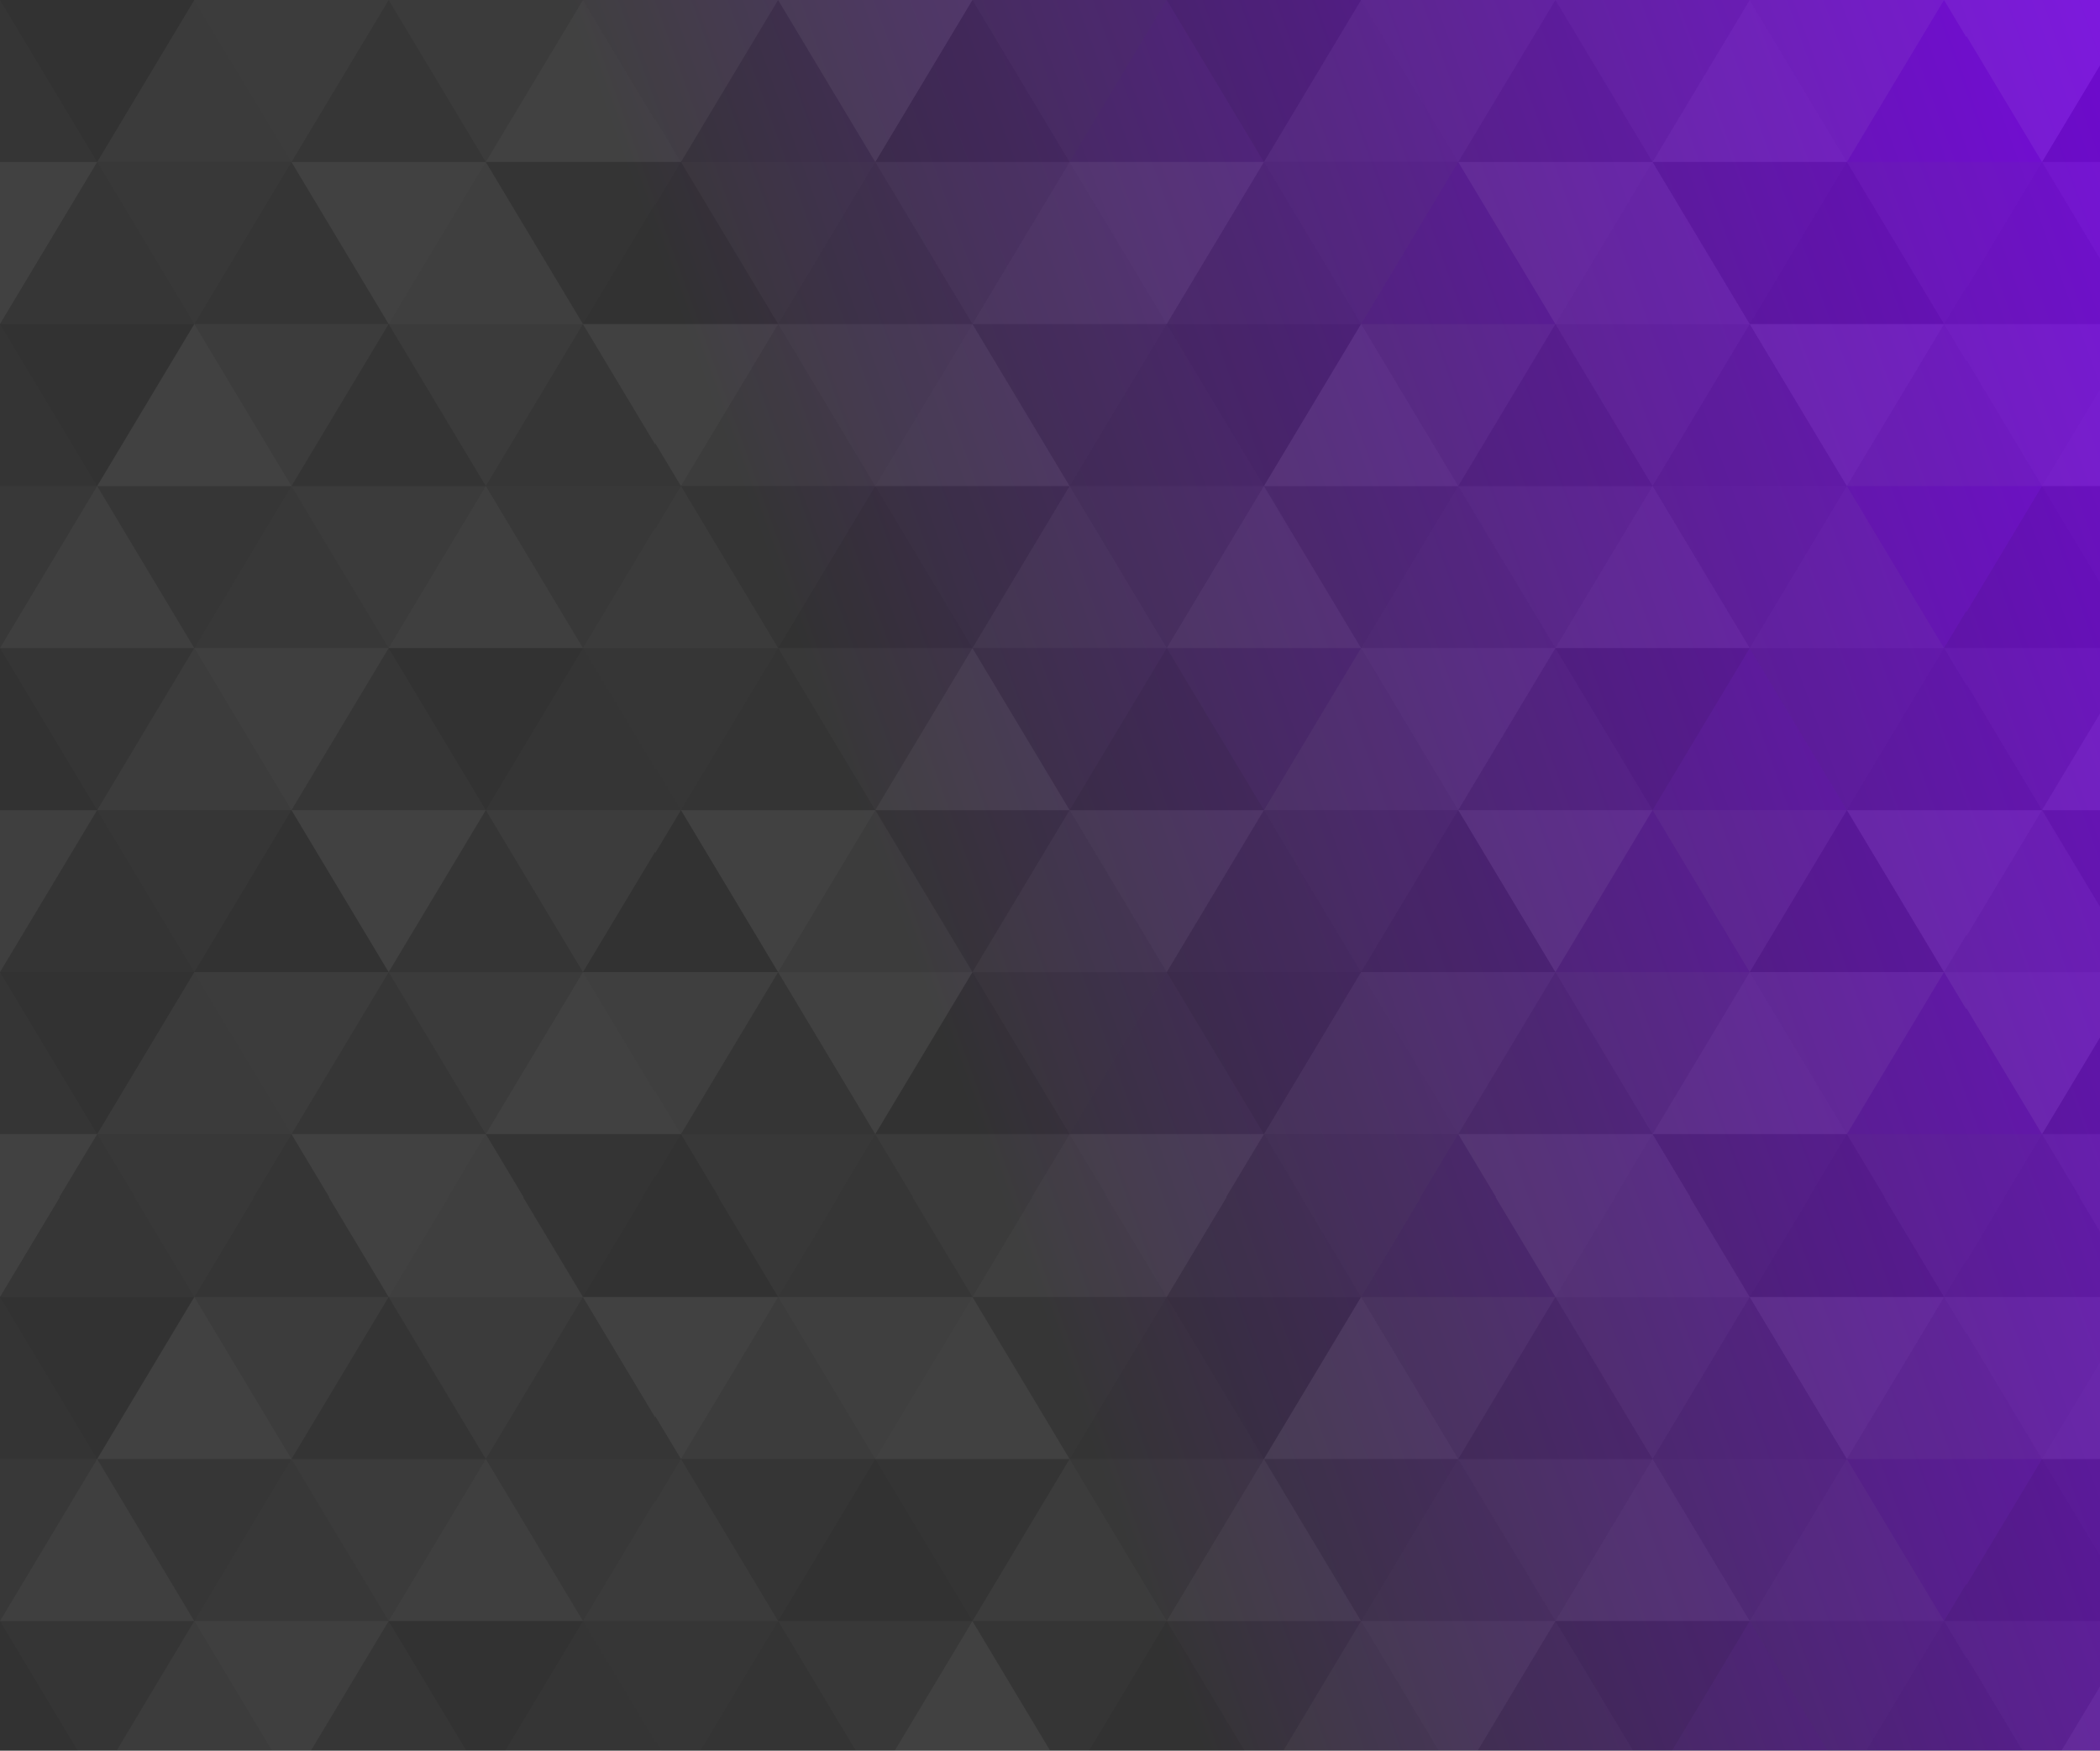
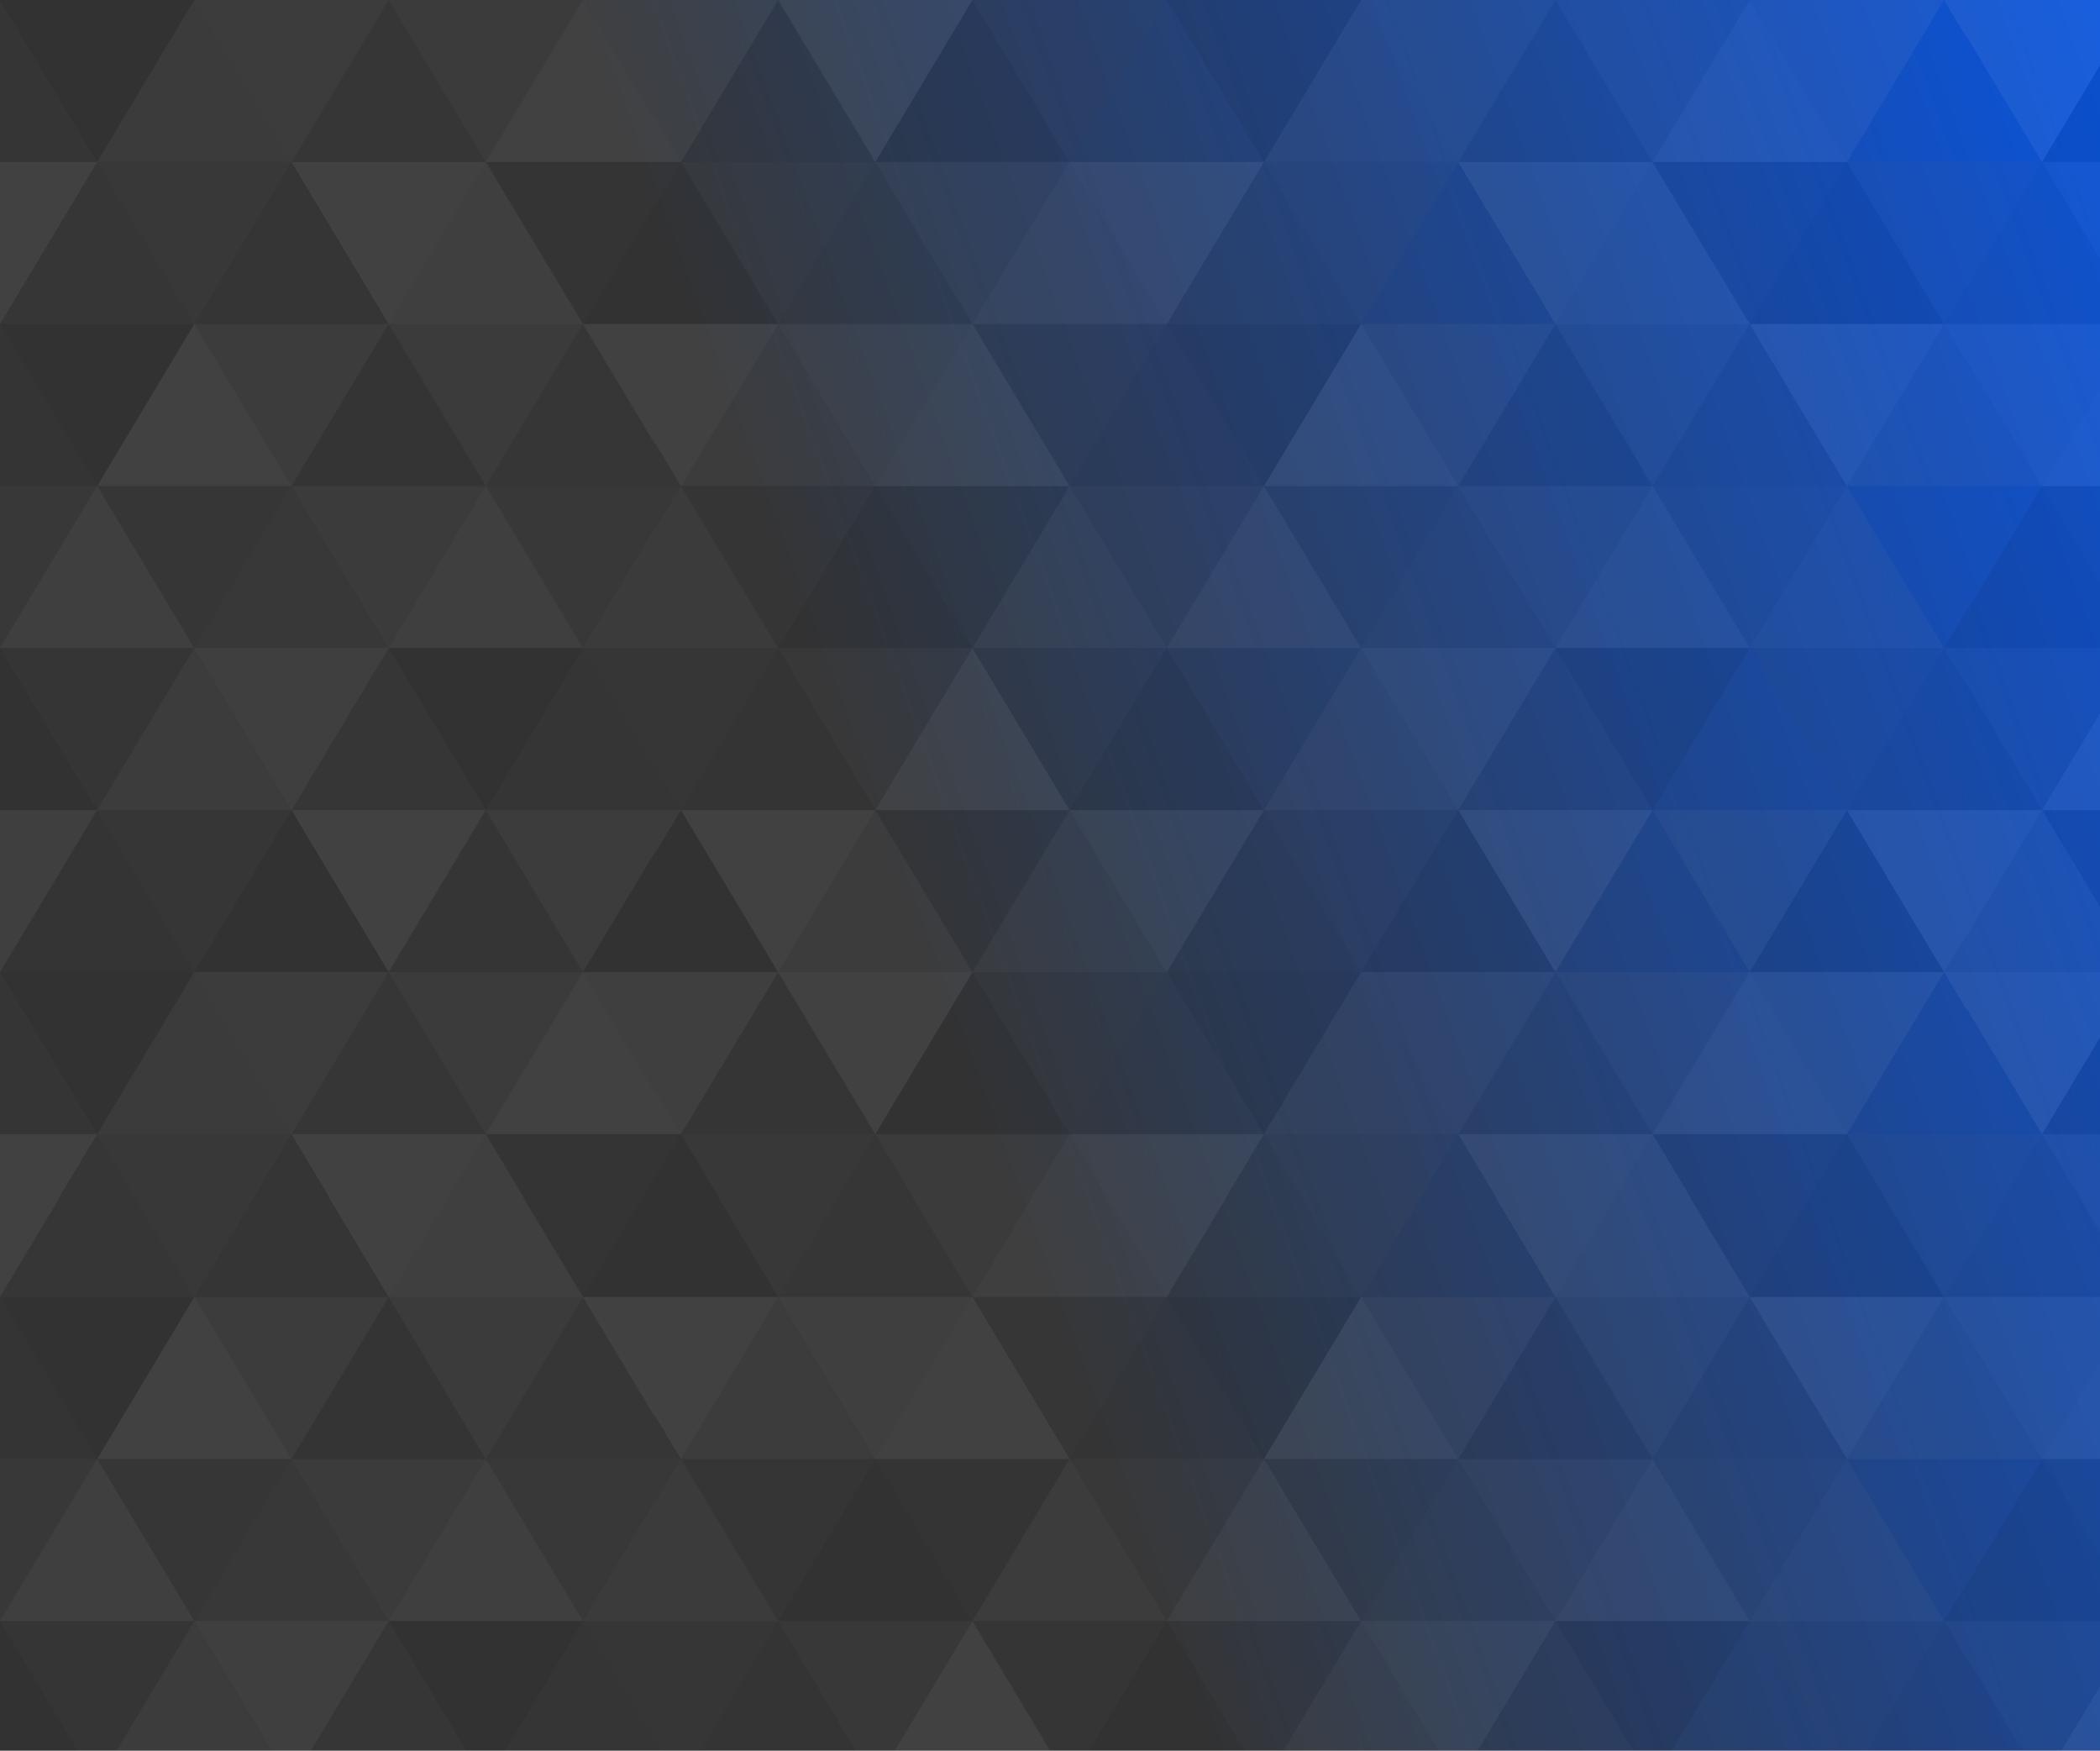
<svg xmlns="http://www.w3.org/2000/svg" width="100%">
  <rect fill="#202020" width="540" height="450" />
  <defs>
    <linearGradient id="a" gradientUnits="userSpaceOnUse" x1="0" x2="0" y1="0" y2="100%" gradientTransform="rotate(250,699,388)">
      <stop offset="0" stop-color="#353535" />
-       <stop offset="1" stop-color="#8302FF" />
+       <stop offset="1" stop-color="#025bff" />
    </linearGradient>
    <pattern patternUnits="userSpaceOnUse" id="b" width="300" height="250" x="0" y="0" viewBox="0 0 1080 900">
      <g fill-opacity="0.06">
        <polygon fill="#444" points="90 150 0 300 180 300" />
        <polygon points="90 150 180 0 0 0" />
        <polygon fill="#AAA" points="270 150 360 0 180 0" />
        <polygon fill="#DDD" points="450 150 360 300 540 300" />
        <polygon fill="#999" points="450 150 540 0 360 0" />
        <polygon points="630 150 540 300 720 300" />
        <polygon fill="#DDD" points="630 150 720 0 540 0" />
        <polygon fill="#444" points="810 150 720 300 900 300" />
        <polygon fill="#FFF" points="810 150 900 0 720 0" />
        <polygon fill="#DDD" points="990 150 900 300 1080 300" />
        <polygon fill="#444" points="990 150 1080 0 900 0" />
        <polygon fill="#DDD" points="90 450 0 600 180 600" />
        <polygon points="90 450 180 300 0 300" />
        <polygon fill="#666" points="270 450 180 600 360 600" />
        <polygon fill="#AAA" points="270 450 360 300 180 300" />
        <polygon fill="#DDD" points="450 450 360 600 540 600" />
        <polygon fill="#999" points="450 450 540 300 360 300" />
        <polygon fill="#999" points="630 450 540 600 720 600" />
        <polygon fill="#FFF" points="630 450 720 300 540 300" />
        <polygon points="810 450 720 600 900 600" />
        <polygon fill="#DDD" points="810 450 900 300 720 300" />
        <polygon fill="#AAA" points="990 450 900 600 1080 600" />
        <polygon fill="#444" points="990 450 1080 300 900 300" />
        <polygon fill="#222" points="90 750 0 900 180 900" />
        <polygon points="270 750 180 900 360 900" />
        <polygon fill="#DDD" points="270 750 360 600 180 600" />
        <polygon points="450 750 540 600 360 600" />
        <polygon points="630 750 540 900 720 900" />
        <polygon fill="#444" points="630 750 720 600 540 600" />
        <polygon fill="#AAA" points="810 750 720 900 900 900" />
        <polygon fill="#666" points="810 750 900 600 720 600" />
        <polygon fill="#999" points="990 750 900 900 1080 900" />
        <polygon fill="#999" points="180 0 90 150 270 150" />
        <polygon fill="#444" points="360 0 270 150 450 150" />
        <polygon fill="#FFF" points="540 0 450 150 630 150" />
        <polygon points="900 0 810 150 990 150" />
        <polygon fill="#222" points="0 300 -90 450 90 450" />
        <polygon fill="#FFF" points="0 300 90 150 -90 150" />
        <polygon fill="#FFF" points="180 300 90 450 270 450" />
        <polygon fill="#666" points="180 300 270 150 90 150" />
        <polygon fill="#222" points="360 300 270 450 450 450" />
        <polygon fill="#FFF" points="360 300 450 150 270 150" />
        <polygon fill="#444" points="540 300 450 450 630 450" />
        <polygon fill="#222" points="540 300 630 150 450 150" />
        <polygon fill="#AAA" points="720 300 630 450 810 450" />
        <polygon fill="#666" points="720 300 810 150 630 150" />
        <polygon fill="#FFF" points="900 300 810 450 990 450" />
        <polygon fill="#999" points="900 300 990 150 810 150" />
        <polygon points="0 600 -90 750 90 750" />
        <polygon fill="#666" points="0 600 90 450 -90 450" />
        <polygon fill="#AAA" points="180 600 90 750 270 750" />
        <polygon fill="#444" points="180 600 270 450 90 450" />
        <polygon fill="#444" points="360 600 270 750 450 750" />
        <polygon fill="#999" points="360 600 450 450 270 450" />
        <polygon fill="#666" points="540 600 630 450 450 450" />
        <polygon fill="#222" points="720 600 630 750 810 750" />
        <polygon fill="#FFF" points="900 600 810 750 990 750" />
        <polygon fill="#222" points="900 600 990 450 810 450" />
        <polygon fill="#DDD" points="0 900 90 750 -90 750" />
        <polygon fill="#444" points="180 900 270 750 90 750" />
        <polygon fill="#FFF" points="360 900 450 750 270 750" />
        <polygon fill="#AAA" points="540 900 630 750 450 750" />
        <polygon fill="#FFF" points="720 900 810 750 630 750" />
        <polygon fill="#222" points="900 900 990 750 810 750" />
        <polygon fill="#222" points="1080 300 990 450 1170 450" />
        <polygon fill="#FFF" points="1080 300 1170 150 990 150" />
        <polygon points="1080 600 990 750 1170 750" />
        <polygon fill="#666" points="1080 600 1170 450 990 450" />
        <polygon fill="#DDD" points="1080 900 1170 750 990 750" />
      </g>
    </pattern>
  </defs>
  <rect x="0" y="0" fill="url(#a)" width="100%" height="100%" />
  <rect x="0" y="0" fill="url(#b)" width="100%" height="100%" />
</svg>
